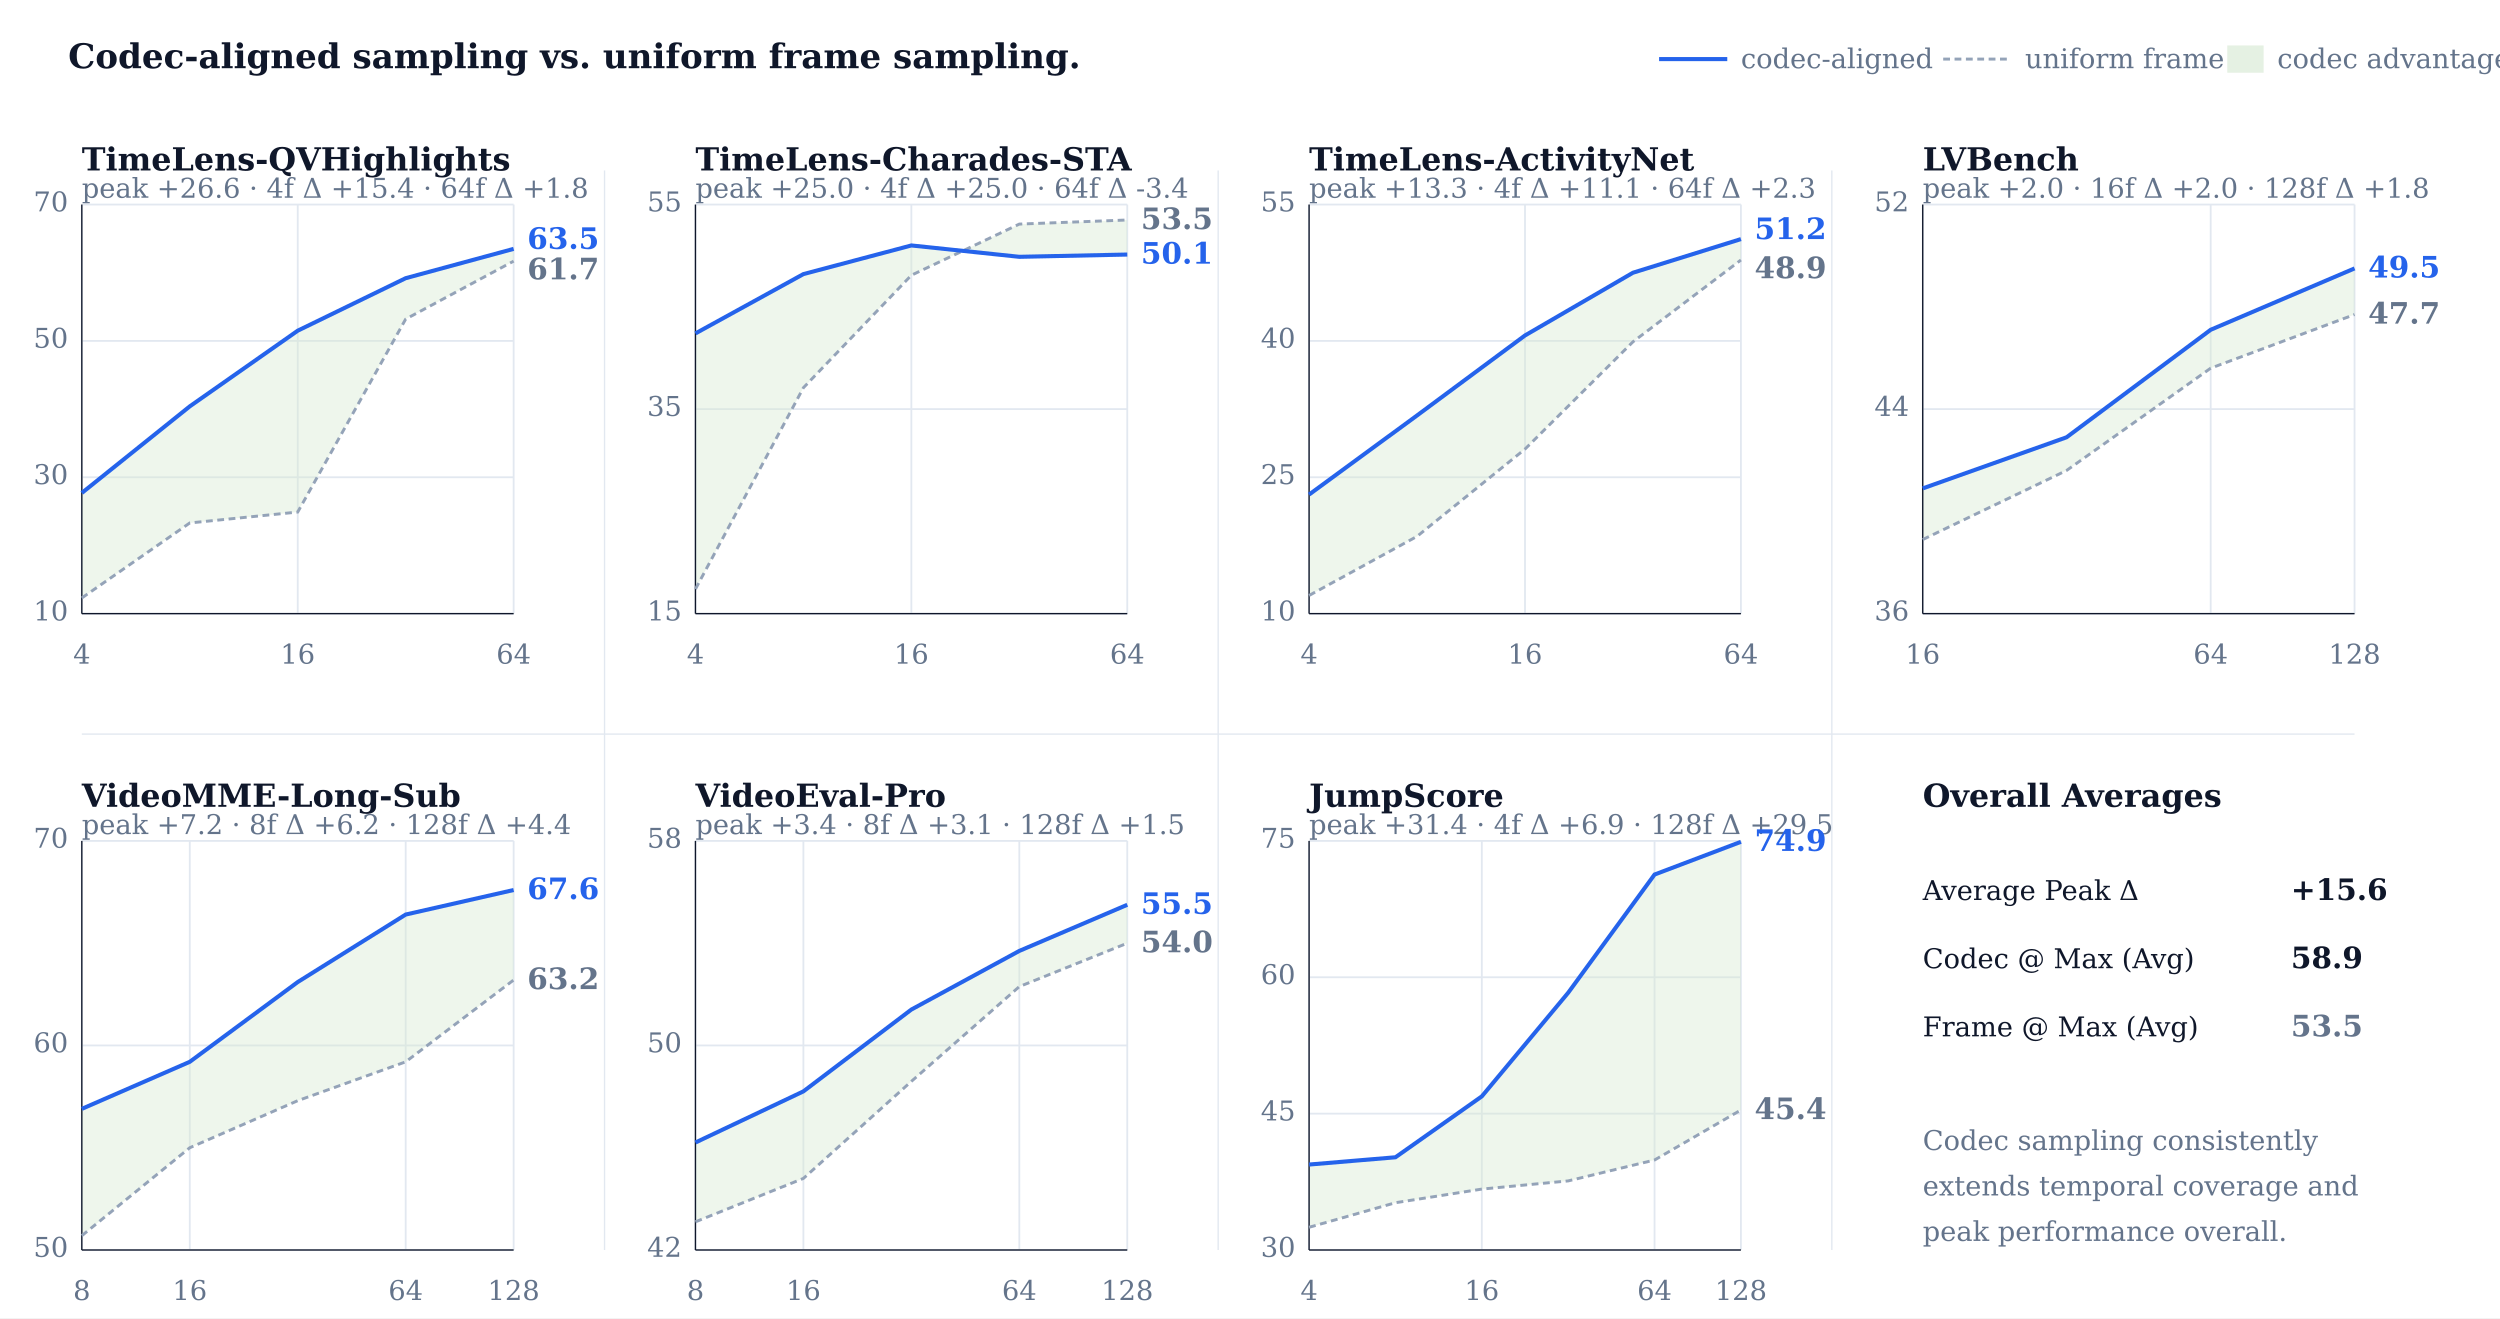
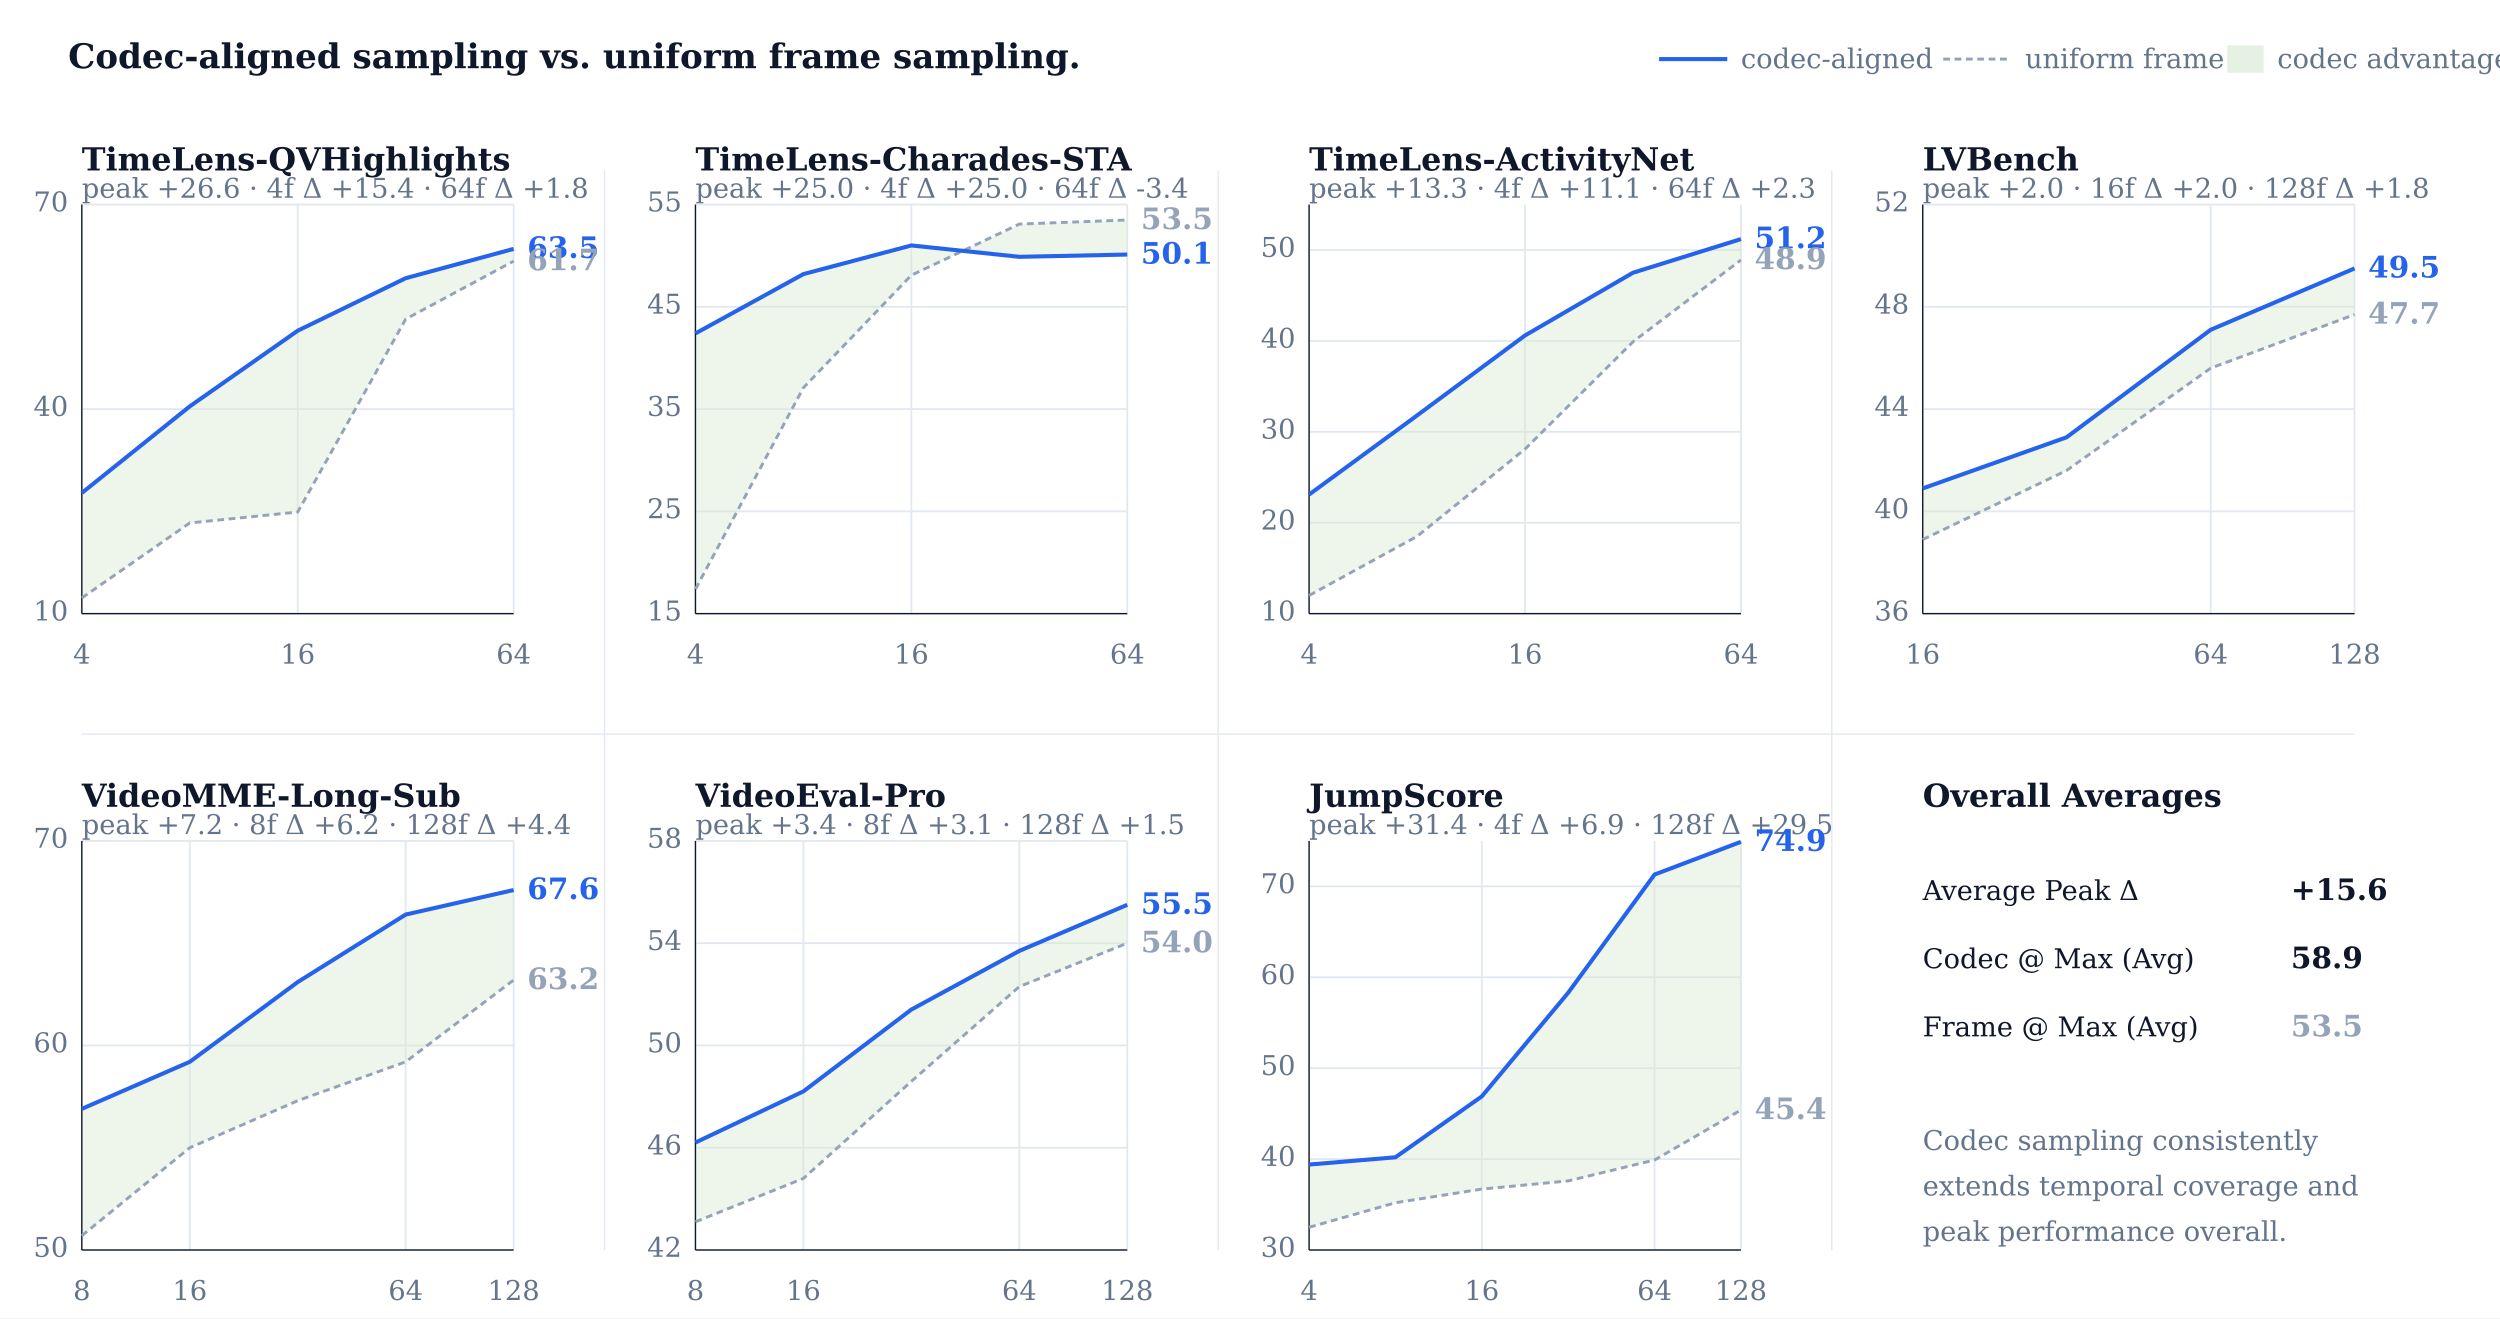
<svg xmlns="http://www.w3.org/2000/svg" width="1100" height="580" viewBox="0 0 1100 580" role="img" aria-labelledby="title desc">
  <defs>
    <style>
@keyframes cvf-fade{from{opacity:0}to{opacity:1}}
@keyframes cvf-draw{from{stroke-dashoffset:900}to{stroke-dashoffset:0}}
g[id^="cvf-panel-"]{animation:cvf-fade .4s ease-out both}
- .codec-line{stroke-dasharray:900;animation:cvf-draw 1.2s ease-out .35s both}
+ .codec-line{stroke:#2563eb;stroke-dasharray:900;animation:cvf-draw 1.2s ease-out .35s both}
+ .frame-line{stroke:#94a3b8}
.caption{font:600 15px "DejaVu Serif", "Nimbus Roman", "Times New Roman", "Times", serif;fill:#0f172a}
- .caption-muted{fill:#64748b}
.panel-title{font:600 14px "DejaVu Serif", "Nimbus Roman", "Times New Roman", "Times", serif;fill:#0f172a}
.subhead{font:12px "DejaVu Serif", "Nimbus Roman", "Times New Roman", "Times", serif;fill:#64748b}
.tick{font:12px "DejaVu Serif", "Nimbus Roman", "Times New Roman", "Times", serif;fill:#64748b}
.score-codec{font:bold 13px "DejaVu Serif", "Nimbus Roman", "Times New Roman", "Times", serif;fill:#2563eb}
- .score-frame{font:bold 13px "DejaVu Serif", "Nimbus Roman", "Times New Roman", "Times", serif;fill:#64748b}
+ .score-frame{font:bold 13px "DejaVu Serif", "Nimbus Roman", "Times New Roman", "Times", serif;fill:#94a3b8}
.axis{stroke:#0f172a;stroke-width:0.6}
.grid{stroke:#e2e8f0;stroke-width:0.8}
- 
-     /* Extracted Inline Colors */
-     .fill-ffffff { fill: #ffffff; }
-     .stroke-eaecef { stroke: #e2e8f0; }
-     .stroke-1a1a1a { stroke: #2563eb; }
-     .stroke-8c959f { stroke: #94a3b8; }
-     .fill-fef3c7 { fill: #d4e8d0; }
-     .fill-1a1a1a { fill: #0f172a; }
-     .fill-6a737d { fill: #64748b; }
-   </style>
+ .advantage{fill:#d4e8d0}
+ .summary-text{fill:#0f172a}
+ .muted-text{fill:#64748b}
+ </style>
  </defs>
-   <rect width="1100" height="580" class="fill-ffffff" />
-   <line x1="36" y1="323" x2="1036" y2="323" stroke-width="0.6" class="stroke-eaecef" />
-   <line x1="266" y1="75" x2="266" y2="550" stroke-width="0.6" class="stroke-eaecef" />
-   <line x1="536" y1="75" x2="536" y2="550" stroke-width="0.6" class="stroke-eaecef" />
-   <line x1="806" y1="75" x2="806" y2="550" stroke-width="0.6" class="stroke-eaecef" />
+   <rect width="1100" height="580" fill="#ffffff" />
+   <line x1="36" y1="323" x2="1036" y2="323" stroke-width="0.6" stroke="#e2e8f0" />
+   <line x1="266" y1="75" x2="266" y2="550" stroke-width="0.6" stroke="#e2e8f0" />
+   <line x1="536" y1="75" x2="536" y2="550" stroke-width="0.6" stroke="#e2e8f0" />
+   <line x1="806" y1="75" x2="806" y2="550" stroke-width="0.6" stroke="#e2e8f0" />
  <text class="caption" x="30" y="30">Codec-aligned sampling vs. uniform frame sampling.</text>
  <g transform="translate(730, 26)">
-     <line x1="0" y1="0" x2="30" y2="0" stroke-width="1.8" class="stroke-1a1a1a" />
+     <line x1="0" y1="0" x2="30" y2="0" stroke-width="1.8" stroke="#2563eb" />
    <text class="tick" x="36" y="4">codec-aligned</text>
-     <line x1="125" y1="0" x2="155" y2="0" stroke-width="1.3" stroke-dasharray="3 2" class="stroke-8c959f" />
+     <line x1="125" y1="0" x2="155" y2="0" stroke-width="1.3" stroke-dasharray="3 2" stroke="#94a3b8" />
    <text class="tick" x="161" y="4">uniform frame</text>
-     <rect x="250" y="-6" width="16" height="12" opacity="0.6" class="fill-fef3c7" />
+     <rect x="250" y="-6" width="16" height="12" opacity="0.6" fill="#d4e8d0" />
    <text class="tick" x="272" y="4">codec advantage</text>
  </g>
  <g id="cvf-panel-0" transform="translate(-12.00,-24.00)" style="animation-delay:0.00s">
    <text x="48" y="99" class="panel-title">TimeLens-QVHighlights</text>
    <text x="48" y="111" class="subhead">peak +26.6  ·  4f Δ +15.4  ·  64f Δ +1.8</text>
    <line x1="48" y1="294.0" x2="238" y2="294.0" class="grid" />
    <text x="42" y="297.0" text-anchor="end" class="tick">10</text>
-     <line x1="48" y1="234.0" x2="238" y2="234.0" class="grid" />
-     <text x="42" y="237.0" text-anchor="end" class="tick">30</text>
-     <line x1="48" y1="174.0" x2="238" y2="174.0" class="grid" />
-     <text x="42" y="177.0" text-anchor="end" class="tick">50</text>
+     <line x1="48" y1="204.0" x2="238" y2="204.0" class="grid" />
+     <text x="42" y="207.0" text-anchor="end" class="tick">40</text>
    <line x1="48" y1="114.0" x2="238" y2="114.0" class="grid" />
    <text x="42" y="117.0" text-anchor="end" class="tick">70</text>
    <text x="48.0" y="316.0" text-anchor="middle" class="tick">4</text>
+     <line class="grid" x1="48.0" y1="114" x2="48.0" y2="294" />
    <text x="143.0" y="316.0" text-anchor="middle" class="tick">16</text>
+     <line class="grid" x1="143.0" y1="114" x2="143.0" y2="294" />
    <text x="238.0" y="316.0" text-anchor="middle" class="tick">64</text>
-     <line class="grid" x1="48.0" y1="114" x2="48.0" y2="294" />
-     <line class="grid" x1="143.0" y1="114" x2="143.0" y2="294" />
-     <line class="grid" x1="238.0" y1="114" x2="238.0" y2="294" />
-     <polygon points="48.0,287.1 95.5,254.1 143.0,249.3 190.5,164.4 238.0,138.9 238.0,133.5 190.5,146.4 143.0,169.5 95.5,202.8 48.0,240.9" opacity="0.4" class="fill-fef3c7" />
-     <line x1="48" y1="114" x2="48" y2="294" class="axis" />
-     <line x1="48" y1="294" x2="238" y2="294" class="axis" />
-     <polyline points="48.0,287.1 95.5,254.1 143.0,249.3 190.5,164.4 238.0,138.9" fill="none" stroke-width="1.3" stroke-dasharray="3 2" class="stroke-8c959f" />
-     <polyline class="codec-line stroke-1a1a1a" points="48.0,240.9 95.5,202.8 143.0,169.5 190.5,146.4 238.0,133.5" fill="none" stroke-width="1.8" />
-     <text x="244" y="133.5" class="score-codec">63.5</text>
-     <text x="244" y="146.9" class="score-frame">61.7</text>
+     <line class="grid" x1="238.0" y1="114" x2="238.0" y2="294" />
+     <polygon points="48.0,287.1 95.5,254.1 143.0,249.3 190.5,164.4 238.0,138.9 238.0,133.5 190.5,146.4 143.0,169.5 95.5,202.8 48.0,240.9" opacity="0.4" class="advantage" />
+     <line x1="48" y1="114" x2="48" y2="294" class="axis" />
+     <line x1="48" y1="294" x2="238" y2="294" class="axis" />
+     <polyline points="48.0,287.1 95.5,254.1 143.0,249.3 190.5,164.4 238.0,138.9" fill="none" stroke-width="1.3" stroke-dasharray="3 2" class="frame-line" />
+     <polyline class="codec-line" points="48.0,240.9 95.5,202.8 143.0,169.5 190.5,146.4 238.0,133.5" fill="none" stroke-width="1.8" />
+     <text x="244" y="137.5" class="score-codec">63.5</text>
+     <text x="244" y="142.9" class="score-frame">61.7</text>
  </g>
  <g id="cvf-panel-1" transform="translate(258.00,-24.00)" style="animation-delay:0.08s">
    <text x="48" y="99" class="panel-title">TimeLens-Charades-STA</text>
    <text x="48" y="111" class="subhead">peak +25.0  ·  4f Δ +25.0  ·  64f Δ -3.4</text>
    <line x1="48" y1="294.0" x2="238" y2="294.0" class="grid" />
    <text x="42" y="297.0" text-anchor="end" class="tick">15</text>
+     <line x1="48" y1="249.0" x2="238" y2="249.0" class="grid" />
+     <text x="42" y="252.0" text-anchor="end" class="tick">25</text>
    <line x1="48" y1="204.0" x2="238" y2="204.0" class="grid" />
    <text x="42" y="207.0" text-anchor="end" class="tick">35</text>
+     <line x1="48" y1="159.0" x2="238" y2="159.0" class="grid" />
+     <text x="42" y="162.0" text-anchor="end" class="tick">45</text>
    <line x1="48" y1="114.0" x2="238" y2="114.0" class="grid" />
    <text x="42" y="117.0" text-anchor="end" class="tick">55</text>
    <text x="48.0" y="316.0" text-anchor="middle" class="tick">4</text>
+     <line class="grid" x1="48.0" y1="114" x2="48.0" y2="294" />
    <text x="143.0" y="316.0" text-anchor="middle" class="tick">16</text>
+     <line class="grid" x1="143.0" y1="114" x2="143.0" y2="294" />
    <text x="238.0" y="316.0" text-anchor="middle" class="tick">64</text>
-     <line class="grid" x1="48.0" y1="114" x2="48.0" y2="294" />
-     <line class="grid" x1="143.0" y1="114" x2="143.0" y2="294" />
-     <line class="grid" x1="238.0" y1="114" x2="238.0" y2="294" />
-     <polygon points="48.0,283.2 95.5,194.6 143.0,145.1 190.5,122.6 238.0,120.8 238.0,136.0 190.5,137.0 143.0,132.0 95.5,144.6 48.0,170.7" opacity="0.4" class="fill-fef3c7" />
-     <line x1="48" y1="114" x2="48" y2="294" class="axis" />
-     <line x1="48" y1="294" x2="238" y2="294" class="axis" />
-     <polyline points="48.0,283.2 95.5,194.6 143.0,145.1 190.5,122.6 238.0,120.8" fill="none" stroke-width="1.3" stroke-dasharray="3 2" class="stroke-8c959f" />
-     <polyline class="codec-line stroke-1a1a1a" points="48.0,170.7 95.5,144.6 143.0,132.0 190.5,137.0 238.0,136.0" fill="none" stroke-width="1.8" />
+     <line class="grid" x1="238.0" y1="114" x2="238.0" y2="294" />
+     <polygon points="48.0,283.2 95.5,194.6 143.0,145.1 190.5,122.6 238.0,120.8 238.0,136.0 190.5,137.0 143.0,132.0 95.5,144.6 48.0,170.7" opacity="0.4" class="advantage" />
+     <line x1="48" y1="114" x2="48" y2="294" class="axis" />
+     <line x1="48" y1="294" x2="238" y2="294" class="axis" />
+     <polyline points="48.0,283.2 95.5,194.6 143.0,145.1 190.5,122.6 238.0,120.8" fill="none" stroke-width="1.3" stroke-dasharray="3 2" class="frame-line" />
+     <polyline class="codec-line" points="48.0,170.7 95.5,144.6 143.0,132.0 190.5,137.0 238.0,136.0" fill="none" stroke-width="1.8" />
    <text x="244" y="140.0" class="score-codec">50.1</text>
    <text x="244" y="124.8" class="score-frame">53.5</text>
  </g>
  <g id="cvf-panel-2" transform="translate(528.00,-24.00)" style="animation-delay:0.16s">
    <text x="48" y="99" class="panel-title">TimeLens-ActivityNet</text>
    <text x="48" y="111" class="subhead">peak +13.3  ·  4f Δ +11.1  ·  64f Δ +2.3</text>
    <line x1="48" y1="294.0" x2="238" y2="294.0" class="grid" />
    <text x="42" y="297.0" text-anchor="end" class="tick">10</text>
-     <line x1="48" y1="234.0" x2="238" y2="234.0" class="grid" />
-     <text x="42" y="237.0" text-anchor="end" class="tick">25</text>
+     <line x1="48" y1="254.0" x2="238" y2="254.0" class="grid" />
+     <text x="42" y="257.0" text-anchor="end" class="tick">20</text>
+     <line x1="48" y1="214.0" x2="238" y2="214.0" class="grid" />
+     <text x="42" y="217.0" text-anchor="end" class="tick">30</text>
    <line x1="48" y1="174.0" x2="238" y2="174.0" class="grid" />
    <text x="42" y="177.0" text-anchor="end" class="tick">40</text>
-     <line x1="48" y1="114.0" x2="238" y2="114.0" class="grid" />
-     <text x="42" y="117.0" text-anchor="end" class="tick">55</text>
-     <text x="48.0" y="316.0" text-anchor="middle" class="tick">4</text>
+     <line x1="48" y1="134.0" x2="238" y2="134.0" class="grid" />
+     <text x="42" y="137.0" text-anchor="end" class="tick">50</text>
+     <text x="48.0" y="316.0" text-anchor="middle" class="tick">4</text>
+     <line class="grid" x1="48.0" y1="114" x2="48.0" y2="294" />
    <text x="143.0" y="316.0" text-anchor="middle" class="tick">16</text>
+     <line class="grid" x1="143.0" y1="114" x2="143.0" y2="294" />
    <text x="238.0" y="316.0" text-anchor="middle" class="tick">64</text>
-     <line class="grid" x1="48.0" y1="114" x2="48.0" y2="294" />
-     <line class="grid" x1="143.0" y1="114" x2="143.0" y2="294" />
-     <line class="grid" x1="238.0" y1="114" x2="238.0" y2="294" />
-     <polygon points="48.0,286.0 95.5,260.0 143.0,221.6 190.5,174.4 238.0,138.4 238.0,129.2 190.5,144.0 143.0,171.6 95.5,206.8 48.0,241.6" opacity="0.4" class="fill-fef3c7" />
-     <line x1="48" y1="114" x2="48" y2="294" class="axis" />
-     <line x1="48" y1="294" x2="238" y2="294" class="axis" />
-     <polyline points="48.0,286.0 95.5,260.0 143.0,221.6 190.5,174.4 238.0,138.4" fill="none" stroke-width="1.3" stroke-dasharray="3 2" class="stroke-8c959f" />
-     <polyline class="codec-line stroke-1a1a1a" points="48.0,241.6 95.5,206.8 143.0,171.6 190.5,144.0 238.0,129.2" fill="none" stroke-width="1.8" />
-     <text x="244" y="129.2" class="score-codec">51.2</text>
-     <text x="244" y="146.4" class="score-frame">48.9</text>
+     <line class="grid" x1="238.0" y1="114" x2="238.0" y2="294" />
+     <polygon points="48.0,286.0 95.5,260.0 143.0,221.6 190.5,174.4 238.0,138.4 238.0,129.2 190.5,144.0 143.0,171.6 95.5,206.8 48.0,241.6" opacity="0.4" class="advantage" />
+     <line x1="48" y1="114" x2="48" y2="294" class="axis" />
+     <line x1="48" y1="294" x2="238" y2="294" class="axis" />
+     <polyline points="48.0,286.0 95.5,260.0 143.0,221.6 190.5,174.4 238.0,138.4" fill="none" stroke-width="1.3" stroke-dasharray="3 2" class="frame-line" />
+     <polyline class="codec-line" points="48.0,241.6 95.5,206.8 143.0,171.6 190.5,144.0 238.0,129.2" fill="none" stroke-width="1.8" />
+     <text x="244" y="133.2" class="score-codec">51.2</text>
+     <text x="244" y="142.4" class="score-frame">48.9</text>
  </g>
  <g id="cvf-panel-3" transform="translate(798.00,-24.00)" style="animation-delay:0.24s">
    <text x="48" y="99" class="panel-title">LVBench</text>
    <text x="48" y="111" class="subhead">peak +2.0  ·  16f Δ +2.0  ·  128f Δ +1.8</text>
    <line x1="48" y1="294.0" x2="238" y2="294.0" class="grid" />
    <text x="42" y="297.0" text-anchor="end" class="tick">36</text>
+     <line x1="48" y1="249.0" x2="238" y2="249.0" class="grid" />
+     <text x="42" y="252.0" text-anchor="end" class="tick">40</text>
    <line x1="48" y1="204.0" x2="238" y2="204.0" class="grid" />
    <text x="42" y="207.0" text-anchor="end" class="tick">44</text>
+     <line x1="48" y1="159.0" x2="238" y2="159.0" class="grid" />
+     <text x="42" y="162.0" text-anchor="end" class="tick">48</text>
    <line x1="48" y1="114.0" x2="238" y2="114.0" class="grid" />
    <text x="42" y="117.0" text-anchor="end" class="tick">52</text>
    <text x="48.0" y="316.0" text-anchor="middle" class="tick">16</text>
+     <line class="grid" x1="48.0" y1="114" x2="48.0" y2="294" />
    <text x="174.7" y="316.0" text-anchor="middle" class="tick">64</text>
-     <text x="238.0" y="316.0" text-anchor="middle" class="tick">128</text>
-     <line class="grid" x1="48.0" y1="114" x2="48.0" y2="294" />
    <line class="grid" x1="174.7" y1="114" x2="174.7" y2="294" />
-     <line class="grid" x1="238.0" y1="114" x2="238.0" y2="294" />
-     <polygon points="48.0,261.4 111.3,231.0 174.7,186.0 238.0,162.4 238.0,142.1 174.7,169.1 111.3,216.4 48.0,238.9" opacity="0.4" class="fill-fef3c7" />
-     <line x1="48" y1="114" x2="48" y2="294" class="axis" />
-     <line x1="48" y1="294" x2="238" y2="294" class="axis" />
-     <polyline points="48.0,261.4 111.3,231.0 174.7,186.0 238.0,162.4" fill="none" stroke-width="1.3" stroke-dasharray="3 2" class="stroke-8c959f" />
-     <polyline class="codec-line stroke-1a1a1a" points="48.0,238.9 111.3,216.4 174.7,169.1 238.0,142.1" fill="none" stroke-width="1.8" />
+     <text x="238.0" y="316.0" text-anchor="middle" class="tick">128</text>
+     <line class="grid" x1="238.0" y1="114" x2="238.0" y2="294" />
+     <polygon points="48.0,261.4 111.3,231.0 174.7,186.0 238.0,162.4 238.0,142.1 174.7,169.1 111.3,216.4 48.0,238.9" opacity="0.4" class="advantage" />
+     <line x1="48" y1="114" x2="48" y2="294" class="axis" />
+     <line x1="48" y1="294" x2="238" y2="294" class="axis" />
+     <polyline points="48.0,261.4 111.3,231.0 174.7,186.0 238.0,162.4" fill="none" stroke-width="1.3" stroke-dasharray="3 2" class="frame-line" />
+     <polyline class="codec-line" points="48.0,238.9 111.3,216.4 174.7,169.1 238.0,142.1" fill="none" stroke-width="1.8" />
    <text x="244" y="146.1" class="score-codec">49.5</text>
    <text x="244" y="166.4" class="score-frame">47.7</text>
  </g>
  <g id="cvf-panel-4" transform="translate(-12.00,256.00)" style="animation-delay:0.32s">
    <text x="48" y="99" class="panel-title">VideoMME-Long-Sub</text>
    <text x="48" y="111" class="subhead">peak +7.2  ·  8f Δ +6.2  ·  128f Δ +4.4</text>
    <line x1="48" y1="294.0" x2="238" y2="294.0" class="grid" />
    <text x="42" y="297.0" text-anchor="end" class="tick">50</text>
    <line x1="48" y1="204.0" x2="238" y2="204.0" class="grid" />
    <text x="42" y="207.0" text-anchor="end" class="tick">60</text>
    <line x1="48" y1="114.0" x2="238" y2="114.0" class="grid" />
    <text x="42" y="117.0" text-anchor="end" class="tick">70</text>
    <text x="48.0" y="316.0" text-anchor="middle" class="tick">8</text>
+     <line class="grid" x1="48.0" y1="114" x2="48.0" y2="294" />
    <text x="95.5" y="316.0" text-anchor="middle" class="tick">16</text>
+     <line class="grid" x1="95.5" y1="114" x2="95.5" y2="294" />
    <text x="190.5" y="316.0" text-anchor="middle" class="tick">64</text>
-     <text x="238.0" y="316.0" text-anchor="middle" class="tick">128</text>
-     <line class="grid" x1="48.0" y1="114" x2="48.0" y2="294" />
-     <line class="grid" x1="95.5" y1="114" x2="95.5" y2="294" />
    <line class="grid" x1="190.5" y1="114" x2="190.5" y2="294" />
-     <line class="grid" x1="238.0" y1="114" x2="238.0" y2="294" />
-     <polygon points="48.0,287.7 95.5,249.0 143.0,228.3 190.5,211.2 238.0,175.2 238.0,135.6 190.5,146.4 143.0,176.1 95.5,211.2 48.0,231.9" opacity="0.4" class="fill-fef3c7" />
-     <line x1="48" y1="114" x2="48" y2="294" class="axis" />
-     <line x1="48" y1="294" x2="238" y2="294" class="axis" />
-     <polyline points="48.0,287.7 95.5,249.0 143.0,228.3 190.5,211.2 238.0,175.2" fill="none" stroke-width="1.3" stroke-dasharray="3 2" class="stroke-8c959f" />
-     <polyline class="codec-line stroke-1a1a1a" points="48.0,231.9 95.5,211.2 143.0,176.1 190.5,146.4 238.0,135.6" fill="none" stroke-width="1.8" />
+     <text x="238.0" y="316.0" text-anchor="middle" class="tick">128</text>
+     <line class="grid" x1="238.0" y1="114" x2="238.0" y2="294" />
+     <polygon points="48.0,287.7 95.5,249.0 143.0,228.3 190.5,211.2 238.0,175.2 238.0,135.6 190.5,146.4 143.0,176.1 95.5,211.2 48.0,231.9" opacity="0.4" class="advantage" />
+     <line x1="48" y1="114" x2="48" y2="294" class="axis" />
+     <line x1="48" y1="294" x2="238" y2="294" class="axis" />
+     <polyline points="48.0,287.7 95.5,249.0 143.0,228.3 190.5,211.2 238.0,175.2" fill="none" stroke-width="1.3" stroke-dasharray="3 2" class="frame-line" />
+     <polyline class="codec-line" points="48.0,231.9 95.5,211.2 143.0,176.1 190.5,146.4 238.0,135.6" fill="none" stroke-width="1.8" />
    <text x="244" y="139.6" class="score-codec">67.6</text>
    <text x="244" y="179.2" class="score-frame">63.2</text>
  </g>
  <g id="cvf-panel-5" transform="translate(258.00,256.00)" style="animation-delay:0.40s">
    <text x="48" y="99" class="panel-title">VideoEval-Pro</text>
    <text x="48" y="111" class="subhead">peak +3.4  ·  8f Δ +3.1  ·  128f Δ +1.5</text>
    <line x1="48" y1="294.0" x2="238" y2="294.0" class="grid" />
    <text x="42" y="297.0" text-anchor="end" class="tick">42</text>
+     <line x1="48" y1="249.0" x2="238" y2="249.0" class="grid" />
+     <text x="42" y="252.0" text-anchor="end" class="tick">46</text>
    <line x1="48" y1="204.0" x2="238" y2="204.0" class="grid" />
    <text x="42" y="207.0" text-anchor="end" class="tick">50</text>
+     <line x1="48" y1="159.0" x2="238" y2="159.0" class="grid" />
+     <text x="42" y="162.0" text-anchor="end" class="tick">54</text>
    <line x1="48" y1="114.0" x2="238" y2="114.0" class="grid" />
    <text x="42" y="117.0" text-anchor="end" class="tick">58</text>
    <text x="48.0" y="316.0" text-anchor="middle" class="tick">8</text>
+     <line class="grid" x1="48.0" y1="114" x2="48.0" y2="294" />
    <text x="95.5" y="316.0" text-anchor="middle" class="tick">16</text>
+     <line class="grid" x1="95.5" y1="114" x2="95.5" y2="294" />
    <text x="190.5" y="316.0" text-anchor="middle" class="tick">64</text>
-     <text x="238.0" y="316.0" text-anchor="middle" class="tick">128</text>
-     <line class="grid" x1="48.0" y1="114" x2="48.0" y2="294" />
-     <line class="grid" x1="95.5" y1="114" x2="95.5" y2="294" />
    <line class="grid" x1="190.5" y1="114" x2="190.5" y2="294" />
-     <line class="grid" x1="238.0" y1="114" x2="238.0" y2="294" />
-     <polygon points="48.0,281.6 95.5,262.5 143.0,219.8 190.5,178.1 238.0,159.0 238.0,142.1 190.5,162.4 143.0,188.2 95.5,224.2 48.0,246.7" opacity="0.4" class="fill-fef3c7" />
-     <line x1="48" y1="114" x2="48" y2="294" class="axis" />
-     <line x1="48" y1="294" x2="238" y2="294" class="axis" />
-     <polyline points="48.0,281.6 95.5,262.5 143.0,219.8 190.5,178.1 238.0,159.0" fill="none" stroke-width="1.3" stroke-dasharray="3 2" class="stroke-8c959f" />
-     <polyline class="codec-line stroke-1a1a1a" points="48.0,246.7 95.5,224.2 143.0,188.2 190.5,162.4 238.0,142.1" fill="none" stroke-width="1.8" />
+     <text x="238.0" y="316.0" text-anchor="middle" class="tick">128</text>
+     <line class="grid" x1="238.0" y1="114" x2="238.0" y2="294" />
+     <polygon points="48.0,281.6 95.5,262.5 143.0,219.8 190.5,178.1 238.0,159.0 238.0,142.1 190.5,162.4 143.0,188.2 95.5,224.2 48.0,246.7" opacity="0.4" class="advantage" />
+     <line x1="48" y1="114" x2="48" y2="294" class="axis" />
+     <line x1="48" y1="294" x2="238" y2="294" class="axis" />
+     <polyline points="48.0,281.6 95.5,262.5 143.0,219.8 190.5,178.1 238.0,159.0" fill="none" stroke-width="1.3" stroke-dasharray="3 2" class="frame-line" />
+     <polyline class="codec-line" points="48.0,246.7 95.5,224.2 143.0,188.2 190.5,162.4 238.0,142.1" fill="none" stroke-width="1.8" />
    <text x="244" y="146.1" class="score-codec">55.5</text>
    <text x="244" y="163.0" class="score-frame">54.0</text>
  </g>
  <g id="cvf-panel-6" transform="translate(528.00,256.00)" style="animation-delay:0.48s">
    <text x="48" y="99" class="panel-title">JumpScore</text>
    <text x="48" y="111" class="subhead">peak +31.4  ·  4f Δ +6.9  ·  128f Δ +29.5</text>
    <line x1="48" y1="294.0" x2="238" y2="294.0" class="grid" />
    <text x="42" y="297.0" text-anchor="end" class="tick">30</text>
-     <line x1="48" y1="234.0" x2="238" y2="234.0" class="grid" />
-     <text x="42" y="237.0" text-anchor="end" class="tick">45</text>
+     <line x1="48" y1="254.0" x2="238" y2="254.0" class="grid" />
+     <text x="42" y="257.0" text-anchor="end" class="tick">40</text>
+     <line x1="48" y1="214.0" x2="238" y2="214.0" class="grid" />
+     <text x="42" y="217.0" text-anchor="end" class="tick">50</text>
    <line x1="48" y1="174.0" x2="238" y2="174.0" class="grid" />
    <text x="42" y="177.0" text-anchor="end" class="tick">60</text>
-     <line x1="48" y1="114.0" x2="238" y2="114.0" class="grid" />
-     <text x="42" y="117.0" text-anchor="end" class="tick">75</text>
-     <text x="48.0" y="316.0" text-anchor="middle" class="tick">4</text>
+     <line x1="48" y1="134.0" x2="238" y2="134.0" class="grid" />
+     <text x="42" y="137.0" text-anchor="end" class="tick">70</text>
+     <text x="48.0" y="316.0" text-anchor="middle" class="tick">4</text>
+     <line class="grid" x1="48.0" y1="114" x2="48.0" y2="294" />
    <text x="124.0" y="316.0" text-anchor="middle" class="tick">16</text>
+     <line class="grid" x1="124.0" y1="114" x2="124.0" y2="294" />
    <text x="200.0" y="316.0" text-anchor="middle" class="tick">64</text>
-     <text x="238.0" y="316.0" text-anchor="middle" class="tick">128</text>
-     <line class="grid" x1="48.0" y1="114" x2="48.0" y2="294" />
-     <line class="grid" x1="124.0" y1="114" x2="124.0" y2="294" />
    <line class="grid" x1="200.0" y1="114" x2="200.0" y2="294" />
-     <line class="grid" x1="238.0" y1="114" x2="238.0" y2="294" />
-     <polygon points="48.0,284.0 86.0,273.2 124.0,267.2 162.0,263.6 200.0,254.4 238.0,232.4 238.0,114.4 200.0,128.8 162.0,180.8 124.0,226.4 86.0,253.2 48.0,256.4" opacity="0.4" class="fill-fef3c7" />
-     <line x1="48" y1="114" x2="48" y2="294" class="axis" />
-     <line x1="48" y1="294" x2="238" y2="294" class="axis" />
-     <polyline points="48.0,284.0 86.0,273.2 124.0,267.2 162.0,263.6 200.0,254.4 238.0,232.4" fill="none" stroke-width="1.3" stroke-dasharray="3 2" class="stroke-8c959f" />
-     <polyline class="codec-line stroke-1a1a1a" points="48.0,256.4 86.0,253.2 124.0,226.4 162.0,180.8 200.0,128.8 238.0,114.4" fill="none" stroke-width="1.8" />
+     <text x="238.0" y="316.0" text-anchor="middle" class="tick">128</text>
+     <line class="grid" x1="238.0" y1="114" x2="238.0" y2="294" />
+     <polygon points="48.0,284.0 86.0,273.2 124.0,267.2 162.0,263.6 200.0,254.4 238.0,232.4 238.0,114.4 200.0,128.8 162.0,180.8 124.0,226.4 86.0,253.2 48.0,256.4" opacity="0.4" class="advantage" />
+     <line x1="48" y1="114" x2="48" y2="294" class="axis" />
+     <line x1="48" y1="294" x2="238" y2="294" class="axis" />
+     <polyline points="48.0,284.0 86.0,273.2 124.0,267.2 162.0,263.6 200.0,254.4 238.0,232.4" fill="none" stroke-width="1.3" stroke-dasharray="3 2" class="frame-line" />
+     <polyline class="codec-line" points="48.0,256.4 86.0,253.2 124.0,226.4 162.0,180.8 200.0,128.8 238.0,114.4" fill="none" stroke-width="1.8" />
    <text x="244" y="118.4" class="score-codec">74.9</text>
    <text x="244" y="236.4" class="score-frame">45.4</text>
  </g>
  <g id="cvf-panel-7" transform="translate(798.00,256.00)" style="animation-delay:0.56s">
    <text x="48" y="99" class="panel-title">Overall Averages</text>
-     <text x="48" y="140" class="subhead fill-1a1a1a">Average Peak Δ</text>
-     <text x="210" y="140" class="score-codec fill-1a1a1a">+15.6</text>
-     <text x="48" y="170" class="subhead fill-1a1a1a">Codec @ Max (Avg)</text>
-     <text x="210" y="170" class="score-codec fill-1a1a1a">58.9</text>
-     <text x="48" y="200" class="subhead fill-1a1a1a">Frame @ Max (Avg)</text>
+     <text x="48" y="140" class="subhead summary-text">Average Peak Δ</text>
+     <text x="210" y="140" class="score-codec summary-text">+15.6</text>
+     <text x="48" y="170" class="subhead summary-text">Codec @ Max (Avg)</text>
+     <text x="210" y="170" class="score-codec summary-text">58.9</text>
+     <text x="48" y="200" class="subhead summary-text">Frame @ Max (Avg)</text>
    <text x="210" y="200" class="score-frame">53.5</text>
-     <text x="48" y="250" class="subhead fill-6a737d">Codec sampling consistently</text>
-     <text x="48" y="270" class="subhead fill-6a737d">extends temporal coverage and</text>
-     <text x="48" y="290" class="subhead fill-6a737d">peak performance overall.</text>
+     <text x="48" y="250" class="subhead muted-text">Codec sampling consistently</text>
+     <text x="48" y="270" class="subhead muted-text">extends temporal coverage and</text>
+     <text x="48" y="290" class="subhead muted-text">peak performance overall.</text>
  </g>
</svg>
